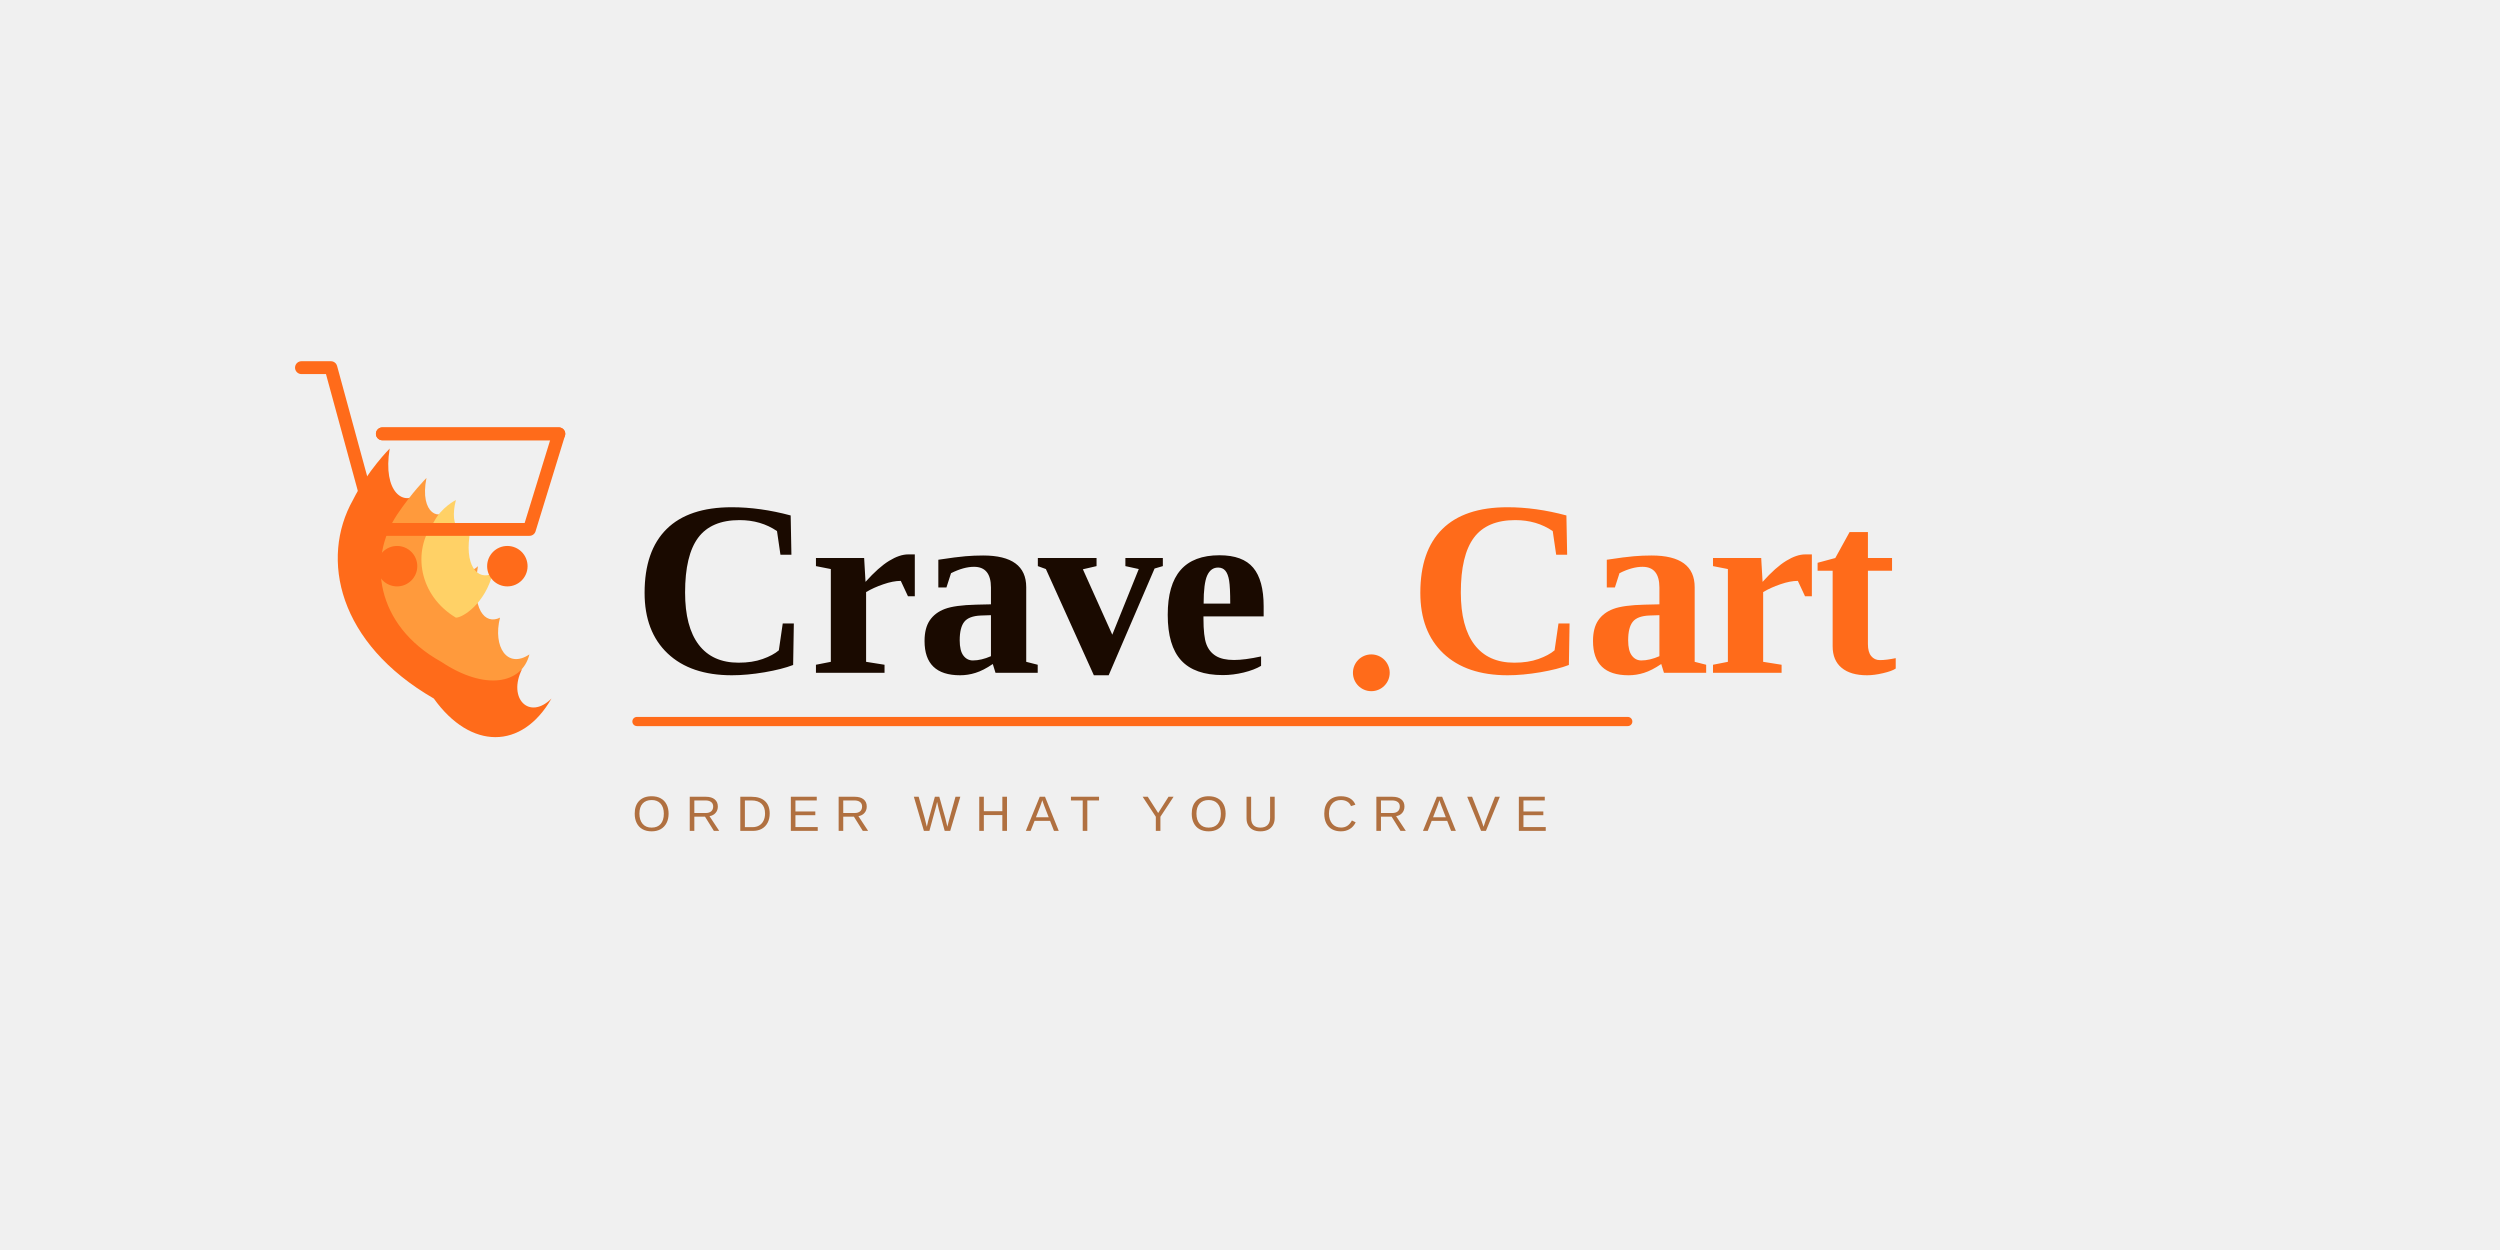
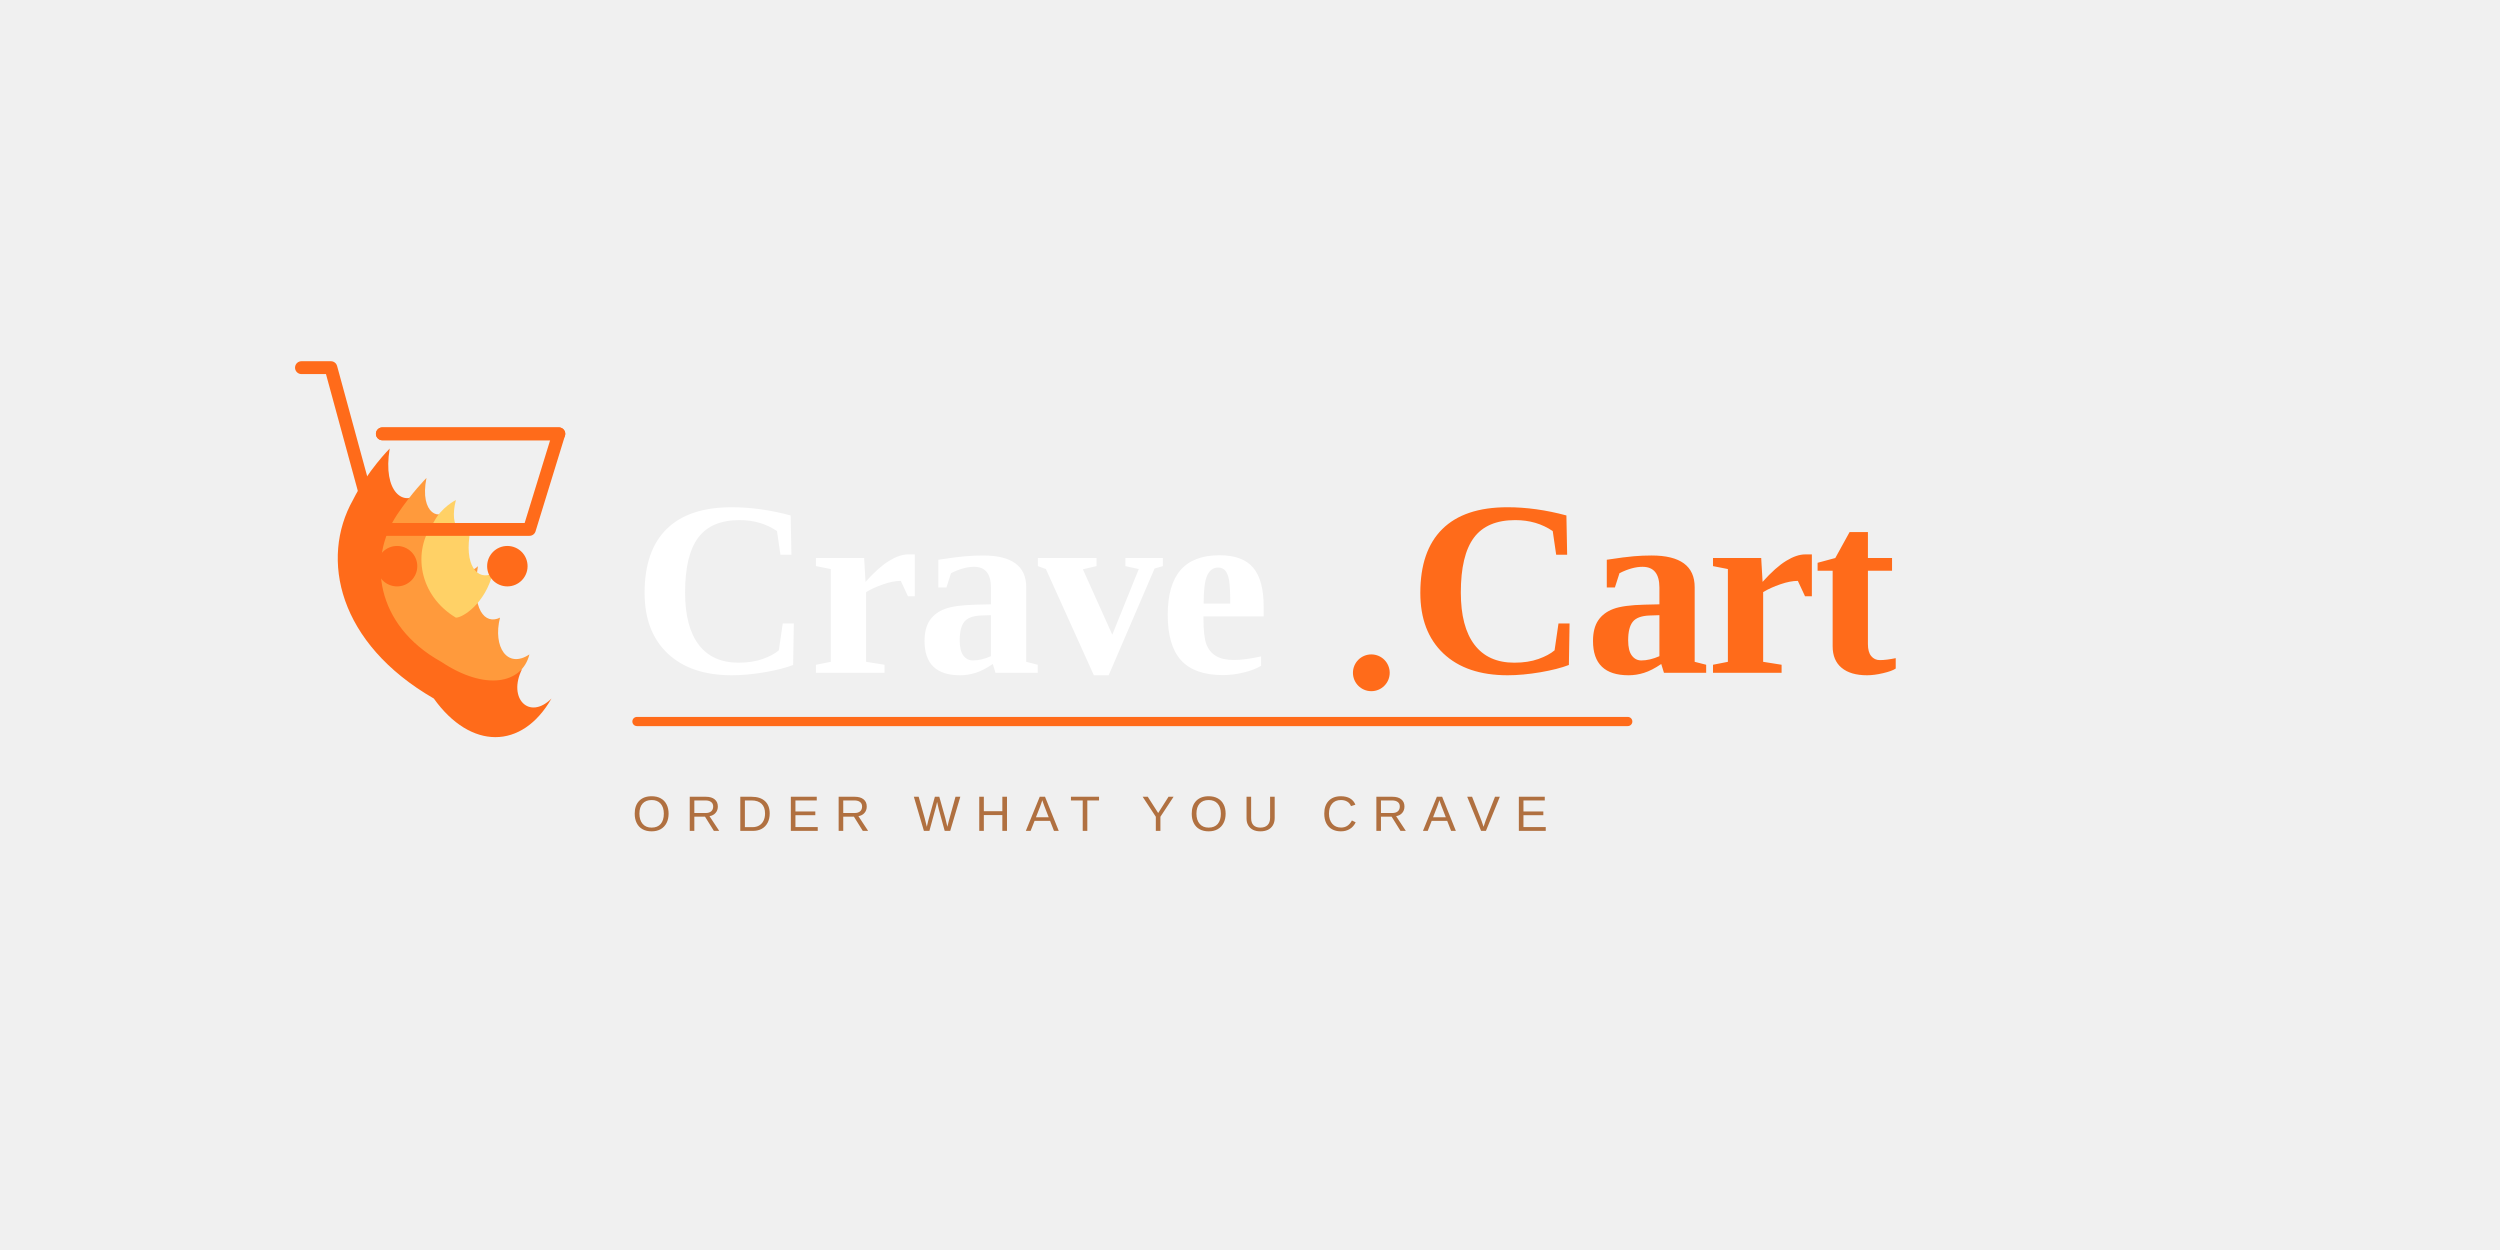
<svg xmlns="http://www.w3.org/2000/svg" width="100%" viewBox="0 0 680 340">
  <defs>
    <style>
    .flame-outer { fill: #FF6B1A; }
    .flame-mid { fill: #FF9A3C; }
    .flame-inner { fill: #FFD166; }
    .cart-body { fill: none; stroke: #FF6B1A; stroke-width: 3.5; stroke-linecap: round; stroke-linejoin: round; }
    .cart-fill { fill: #FF6B1A; }
-     .word-crave { fill: #1A0A00; font-family: Georgia, 'Times New Roman', serif; font-size: 68px; font-weight: 700; letter-spacing: -1px; }
+     .word-crave { fill: #FFFFFF; font-family: Georgia, 'Times New Roman', serif; font-size: 68px; font-weight: 700; letter-spacing: -1px; }
    .word-cart { fill: #FF6B1A; font-family: Georgia, 'Times New Roman', serif; font-size: 68px; font-weight: 700; letter-spacing: -1px; }
    .tagline { fill: #B07040; font-family: 'Helvetica Neue', Arial, sans-serif; font-size: 13.5px; font-weight: 400; letter-spacing: 4px; }
    .dot { fill: #FF6B1A; }
    .underline-bar { fill: #FF6B1A; }
  </style>
  </defs>
  <g transform="translate(82, 100)">
    <path class="flame-outer" d="M36,90 C10,75 5,52 14,36 C18,28 24,22 24,22 C22,34 28,38 32,34 C28,50 36,58 42,52 C38,66 44,72 50,68 C46,78 54,86 60,82 C56,90 62,96 68,90 C60,104 46,104 36,90 Z" />
    <path class="flame-mid" d="M38,80 C20,70 18,52 26,40 C30,34 34,30 34,30 C32,40 38,42 40,38 C38,52 44,58 48,54 C46,66 50,70 54,68 C52,76 56,82 62,78 C60,86 50,88 38,80 Z" />
    <path class="flame-inner" d="M42,68 C32,62 30,50 36,42 C38,38 42,36 42,36 C40,44 44,46 46,44 C44,54 48,58 52,56 C50,64 44,68 42,68 Z" />
    <path class="cart-body" d="M0,0 L8,0 L20,44 L62,44 L70,18 L22,18" />
    <circle class="cart-fill" cx="26" cy="54" r="5.5" />
    <circle class="cart-fill" cx="56" cy="54" r="5.5" />
    <line x1="22" y1="18" x2="70" y2="18" stroke="#FF6B1A" stroke-width="3.5" stroke-linecap="round" />
  </g>
  <text x="172" y="183" class="word-crave">Crave</text>
  <text x="383" y="183" class="word-cart">Cart</text>
  <rect x="172" y="195" width="272" height="2.5" rx="1.25" class="underline-bar" />
  <text x="172" y="226" class="tagline">ORDER WHAT YOU CRAVE</text>
  <circle cx="373" cy="183" r="5" class="dot" />
</svg>
